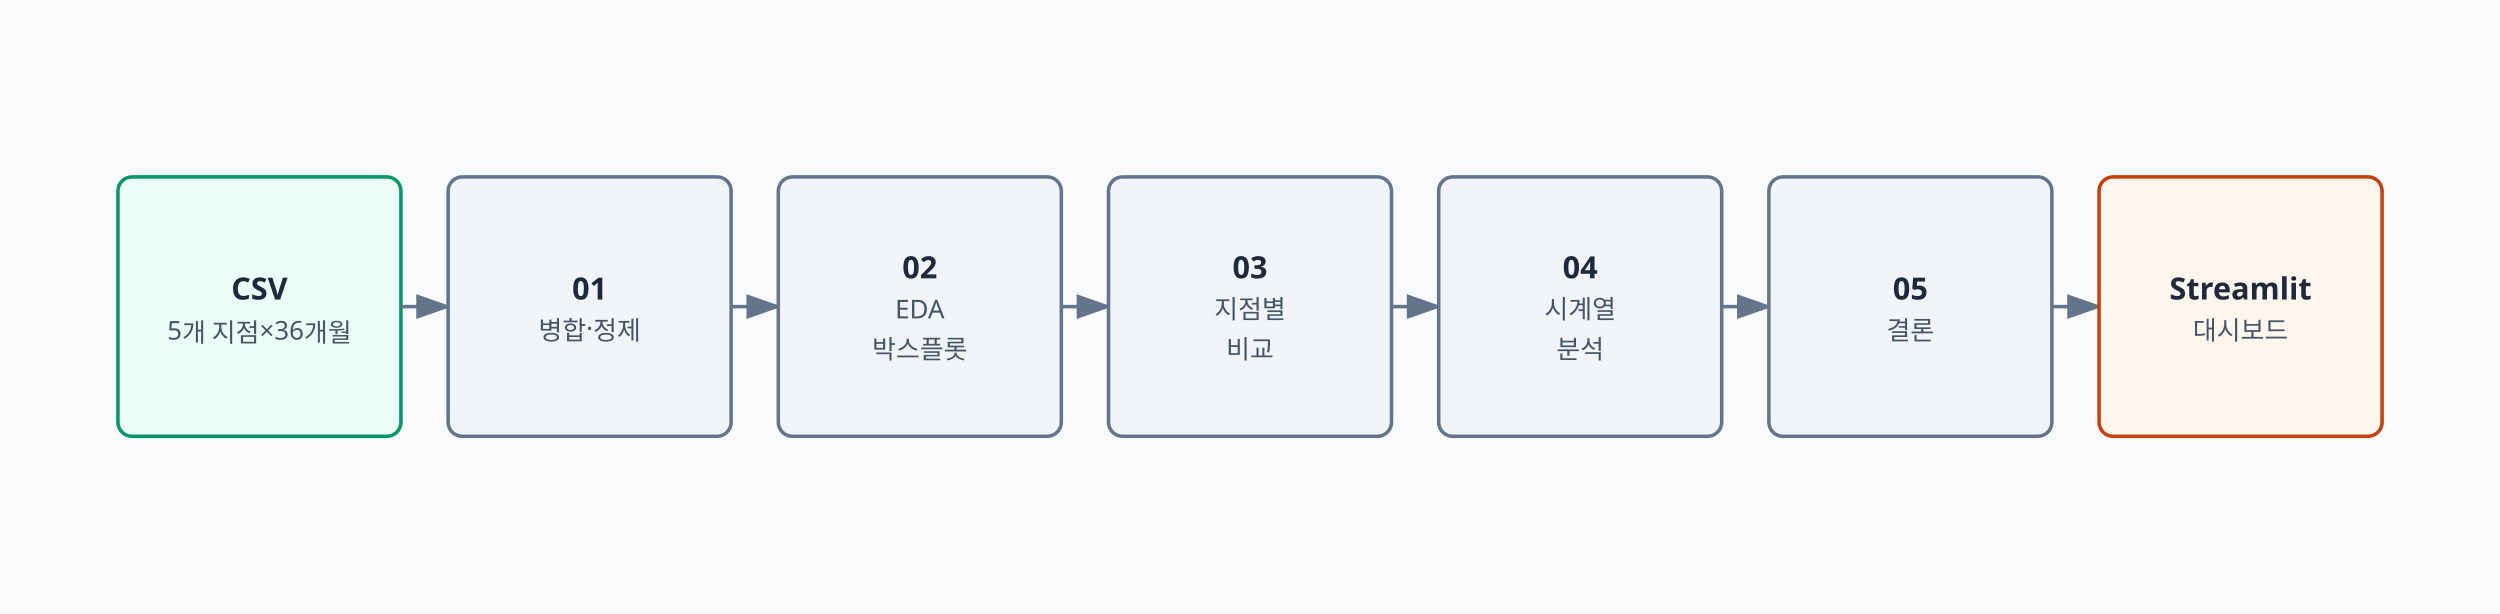
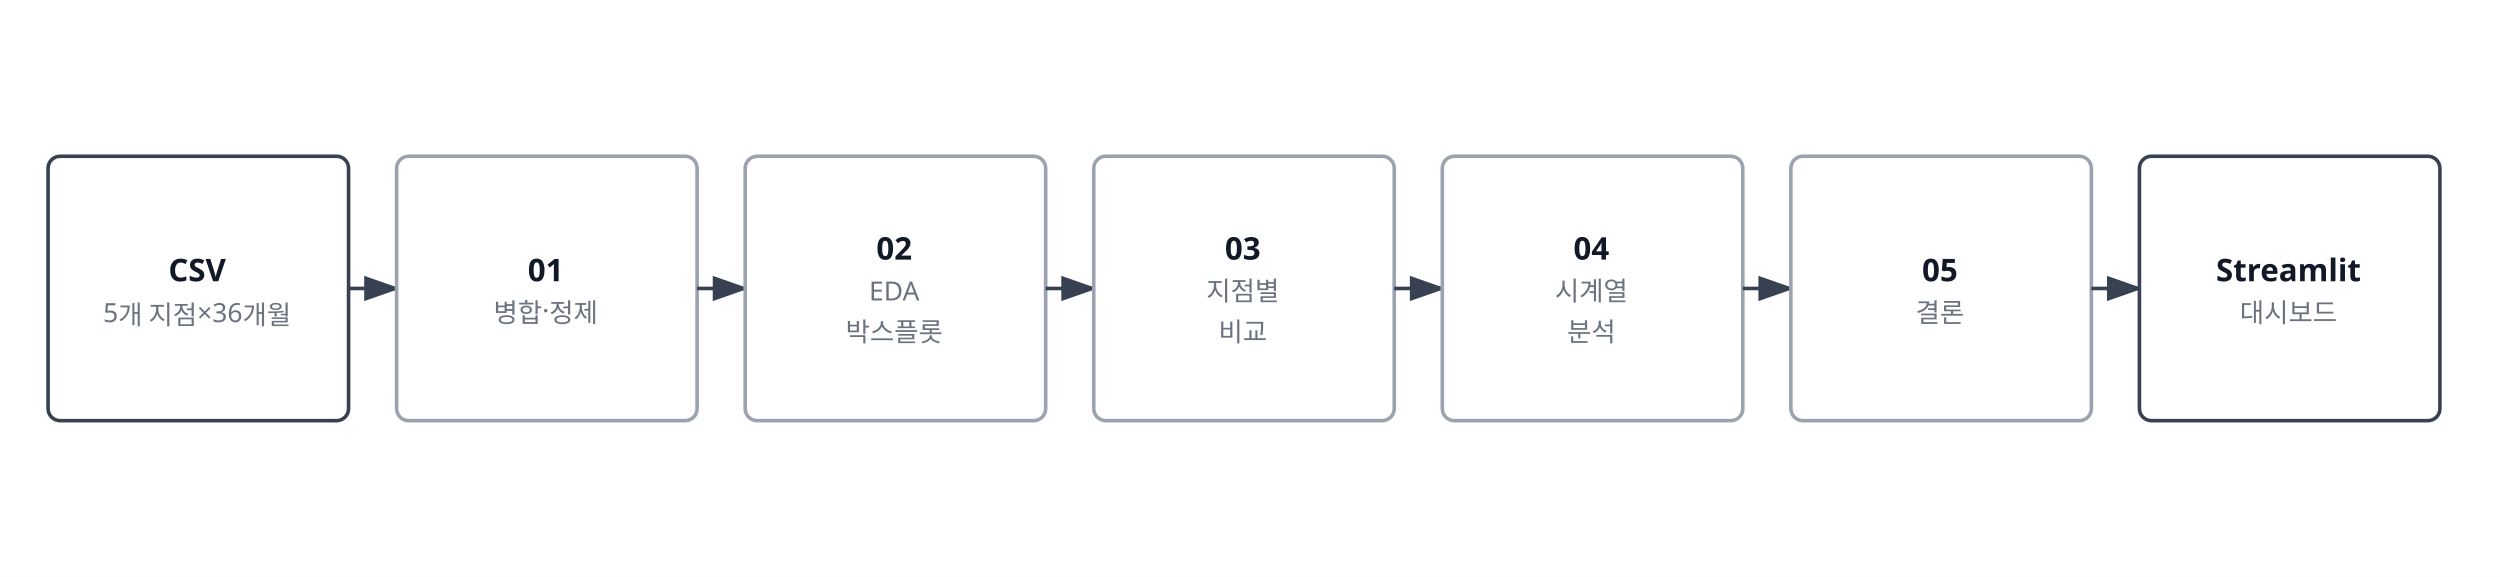
- <svg xmlns="http://www.w3.org/2000/svg" viewBox="0 0 1060 260" font-family="'Malgun Gothic','Apple SD Gothic Neo','Noto Sans KR',sans-serif">
-   <rect width="1060" height="260" fill="#F8FAFC" />
+ <svg xmlns="http://www.w3.org/2000/svg" viewBox="0 0 1040 240" font-family="'Malgun Gothic','Apple SD Gothic Neo','Noto Sans KR',sans-serif">
+   <rect width="1040" height="240" fill="#FFFFFF" />
  <defs>
    <marker id="arr" markerWidth="10" markerHeight="7" refX="9" refY="3.5" orient="auto">
-       <polygon points="0 0,10 3.5,0 7" fill="#64748B" />
+       <polygon points="0 0,10 3.5,0 7" fill="#374151" />
    </marker>
    <marker id="arrl" markerWidth="10" markerHeight="7" refX="1" refY="3.5" orient="auto-start-reverse">
-       <polygon points="0 0,10 3.5,0 7" fill="#64748B" />
+       <polygon points="0 0,10 3.5,0 7" fill="#374151" />
    </marker>
  </defs>
-   <rect x="50" y="75" width="120" height="110" fill="#ECFDF5" stroke="#059669" stroke-width="1.5" rx="6" />
-   <text x="110" y="127" text-anchor="middle" font-size="13" font-weight="600" fill="#1E293B">CSV</text>
-   <text x="110" y="144" text-anchor="middle" font-size="11" fill="#475569">5개 지점×36개월</text>
-   <line x1="170" y1="130" x2="190" y2="130" stroke="#64748B" stroke-width="1.5" marker-end="url(#arr)" />
-   <rect x="190" y="75" width="120" height="110" fill="#F1F5F9" stroke="#64748B" stroke-width="1.5" rx="6" />
-   <text x="250" y="127" text-anchor="middle" font-size="13" font-weight="600" fill="#1E293B">01</text>
-   <text x="250" y="144" text-anchor="middle" font-size="11" fill="#475569">병합·정제</text>
-   <line x1="310" y1="130" x2="330" y2="130" stroke="#64748B" stroke-width="1.5" marker-end="url(#arr)" />
-   <rect x="330" y="75" width="120" height="110" fill="#F1F5F9" stroke="#64748B" stroke-width="1.5" rx="6" />
-   <text x="390" y="118" text-anchor="middle" font-size="13" font-weight="600" fill="#1E293B">02</text>
-   <text x="390" y="135" text-anchor="middle" font-size="11" fill="#475569">EDA</text>
-   <text x="390" y="152" text-anchor="middle" font-size="11" fill="#475569">박스플롯</text>
-   <line x1="450" y1="130" x2="470" y2="130" stroke="#64748B" stroke-width="1.5" marker-end="url(#arr)" />
-   <rect x="470" y="75" width="120" height="110" fill="#F1F5F9" stroke="#64748B" stroke-width="1.5" rx="6" />
-   <text x="530" y="118" text-anchor="middle" font-size="13" font-weight="600" fill="#1E293B">03</text>
-   <text x="530" y="135" text-anchor="middle" font-size="11" fill="#475569">지점별</text>
-   <text x="530" y="152" text-anchor="middle" font-size="11" fill="#475569">비교</text>
-   <line x1="590" y1="130" x2="610" y2="130" stroke="#64748B" stroke-width="1.5" marker-end="url(#arr)" />
-   <rect x="610" y="75" width="120" height="110" fill="#F1F5F9" stroke="#64748B" stroke-width="1.5" rx="6" />
-   <text x="670" y="118" text-anchor="middle" font-size="13" font-weight="600" fill="#1E293B">04</text>
-   <text x="670" y="135" text-anchor="middle" font-size="11" fill="#475569">시계열</text>
-   <text x="670" y="152" text-anchor="middle" font-size="11" fill="#475569">분석</text>
-   <line x1="730" y1="130" x2="750" y2="130" stroke="#64748B" stroke-width="1.5" marker-end="url(#arr)" />
-   <rect x="750" y="75" width="120" height="110" fill="#F1F5F9" stroke="#64748B" stroke-width="1.5" rx="6" />
-   <text x="810" y="127" text-anchor="middle" font-size="13" font-weight="600" fill="#1E293B">05</text>
-   <text x="810" y="144" text-anchor="middle" font-size="11" fill="#475569">결론</text>
-   <line x1="870" y1="130" x2="890" y2="130" stroke="#64748B" stroke-width="1.5" marker-end="url(#arr)" />
-   <rect x="890" y="75" width="120" height="110" fill="#FFF7ED" stroke="#C2410C" stroke-width="1.5" rx="6" />
-   <text x="950" y="127" text-anchor="middle" font-size="13" font-weight="600" fill="#1E293B">Streamlit</text>
-   <text x="950" y="144" text-anchor="middle" font-size="11" fill="#475569">대시보드</text>
+   <rect x="20" y="65" width="125" height="110" fill="#FFFFFF" stroke="#374151" stroke-width="1.5" rx="5" />
+   <text x="82" y="117" text-anchor="middle" font-size="13" font-weight="600" fill="#111827">CSV</text>
+   <text x="82" y="134" text-anchor="middle" font-size="11" fill="#6B7280">5개 지점×36개월</text>
+   <line x1="145" y1="120" x2="165" y2="120" stroke="#374151" stroke-width="1.5" marker-end="url(#arr)" />
+   <rect x="165" y="65" width="125" height="110" fill="#FFFFFF" stroke="#9CA3AF" stroke-width="1.5" rx="5" />
+   <text x="227" y="117" text-anchor="middle" font-size="13" font-weight="600" fill="#111827">01</text>
+   <text x="227" y="134" text-anchor="middle" font-size="11" fill="#6B7280">병합·정제</text>
+   <line x1="290" y1="120" x2="310" y2="120" stroke="#374151" stroke-width="1.5" marker-end="url(#arr)" />
+   <rect x="310" y="65" width="125" height="110" fill="#FFFFFF" stroke="#9CA3AF" stroke-width="1.5" rx="5" />
+   <text x="372" y="108" text-anchor="middle" font-size="13" font-weight="600" fill="#111827">02</text>
+   <text x="372" y="125" text-anchor="middle" font-size="11" fill="#6B7280">EDA</text>
+   <text x="372" y="142" text-anchor="middle" font-size="11" fill="#6B7280">박스플롯</text>
+   <line x1="435" y1="120" x2="455" y2="120" stroke="#374151" stroke-width="1.5" marker-end="url(#arr)" />
+   <rect x="455" y="65" width="125" height="110" fill="#FFFFFF" stroke="#9CA3AF" stroke-width="1.5" rx="5" />
+   <text x="517" y="108" text-anchor="middle" font-size="13" font-weight="600" fill="#111827">03</text>
+   <text x="517" y="125" text-anchor="middle" font-size="11" fill="#6B7280">지점별</text>
+   <text x="517" y="142" text-anchor="middle" font-size="11" fill="#6B7280">비교</text>
+   <line x1="580" y1="120" x2="600" y2="120" stroke="#374151" stroke-width="1.5" marker-end="url(#arr)" />
+   <rect x="600" y="65" width="125" height="110" fill="#FFFFFF" stroke="#9CA3AF" stroke-width="1.5" rx="5" />
+   <text x="662" y="108" text-anchor="middle" font-size="13" font-weight="600" fill="#111827">04</text>
+   <text x="662" y="125" text-anchor="middle" font-size="11" fill="#6B7280">시계열</text>
+   <text x="662" y="142" text-anchor="middle" font-size="11" fill="#6B7280">분석</text>
+   <line x1="725" y1="120" x2="745" y2="120" stroke="#374151" stroke-width="1.5" marker-end="url(#arr)" />
+   <rect x="745" y="65" width="125" height="110" fill="#FFFFFF" stroke="#9CA3AF" stroke-width="1.5" rx="5" />
+   <text x="807" y="117" text-anchor="middle" font-size="13" font-weight="600" fill="#111827">05</text>
+   <text x="807" y="134" text-anchor="middle" font-size="11" fill="#6B7280">결론</text>
+   <line x1="870" y1="120" x2="890" y2="120" stroke="#374151" stroke-width="1.5" marker-end="url(#arr)" />
+   <rect x="890" y="65" width="125" height="110" fill="#FFFFFF" stroke="#374151" stroke-width="1.5" rx="5" />
+   <text x="952" y="117" text-anchor="middle" font-size="13" font-weight="600" fill="#111827">Streamlit</text>
+   <text x="952" y="134" text-anchor="middle" font-size="11" fill="#6B7280">대시보드</text>
</svg>
